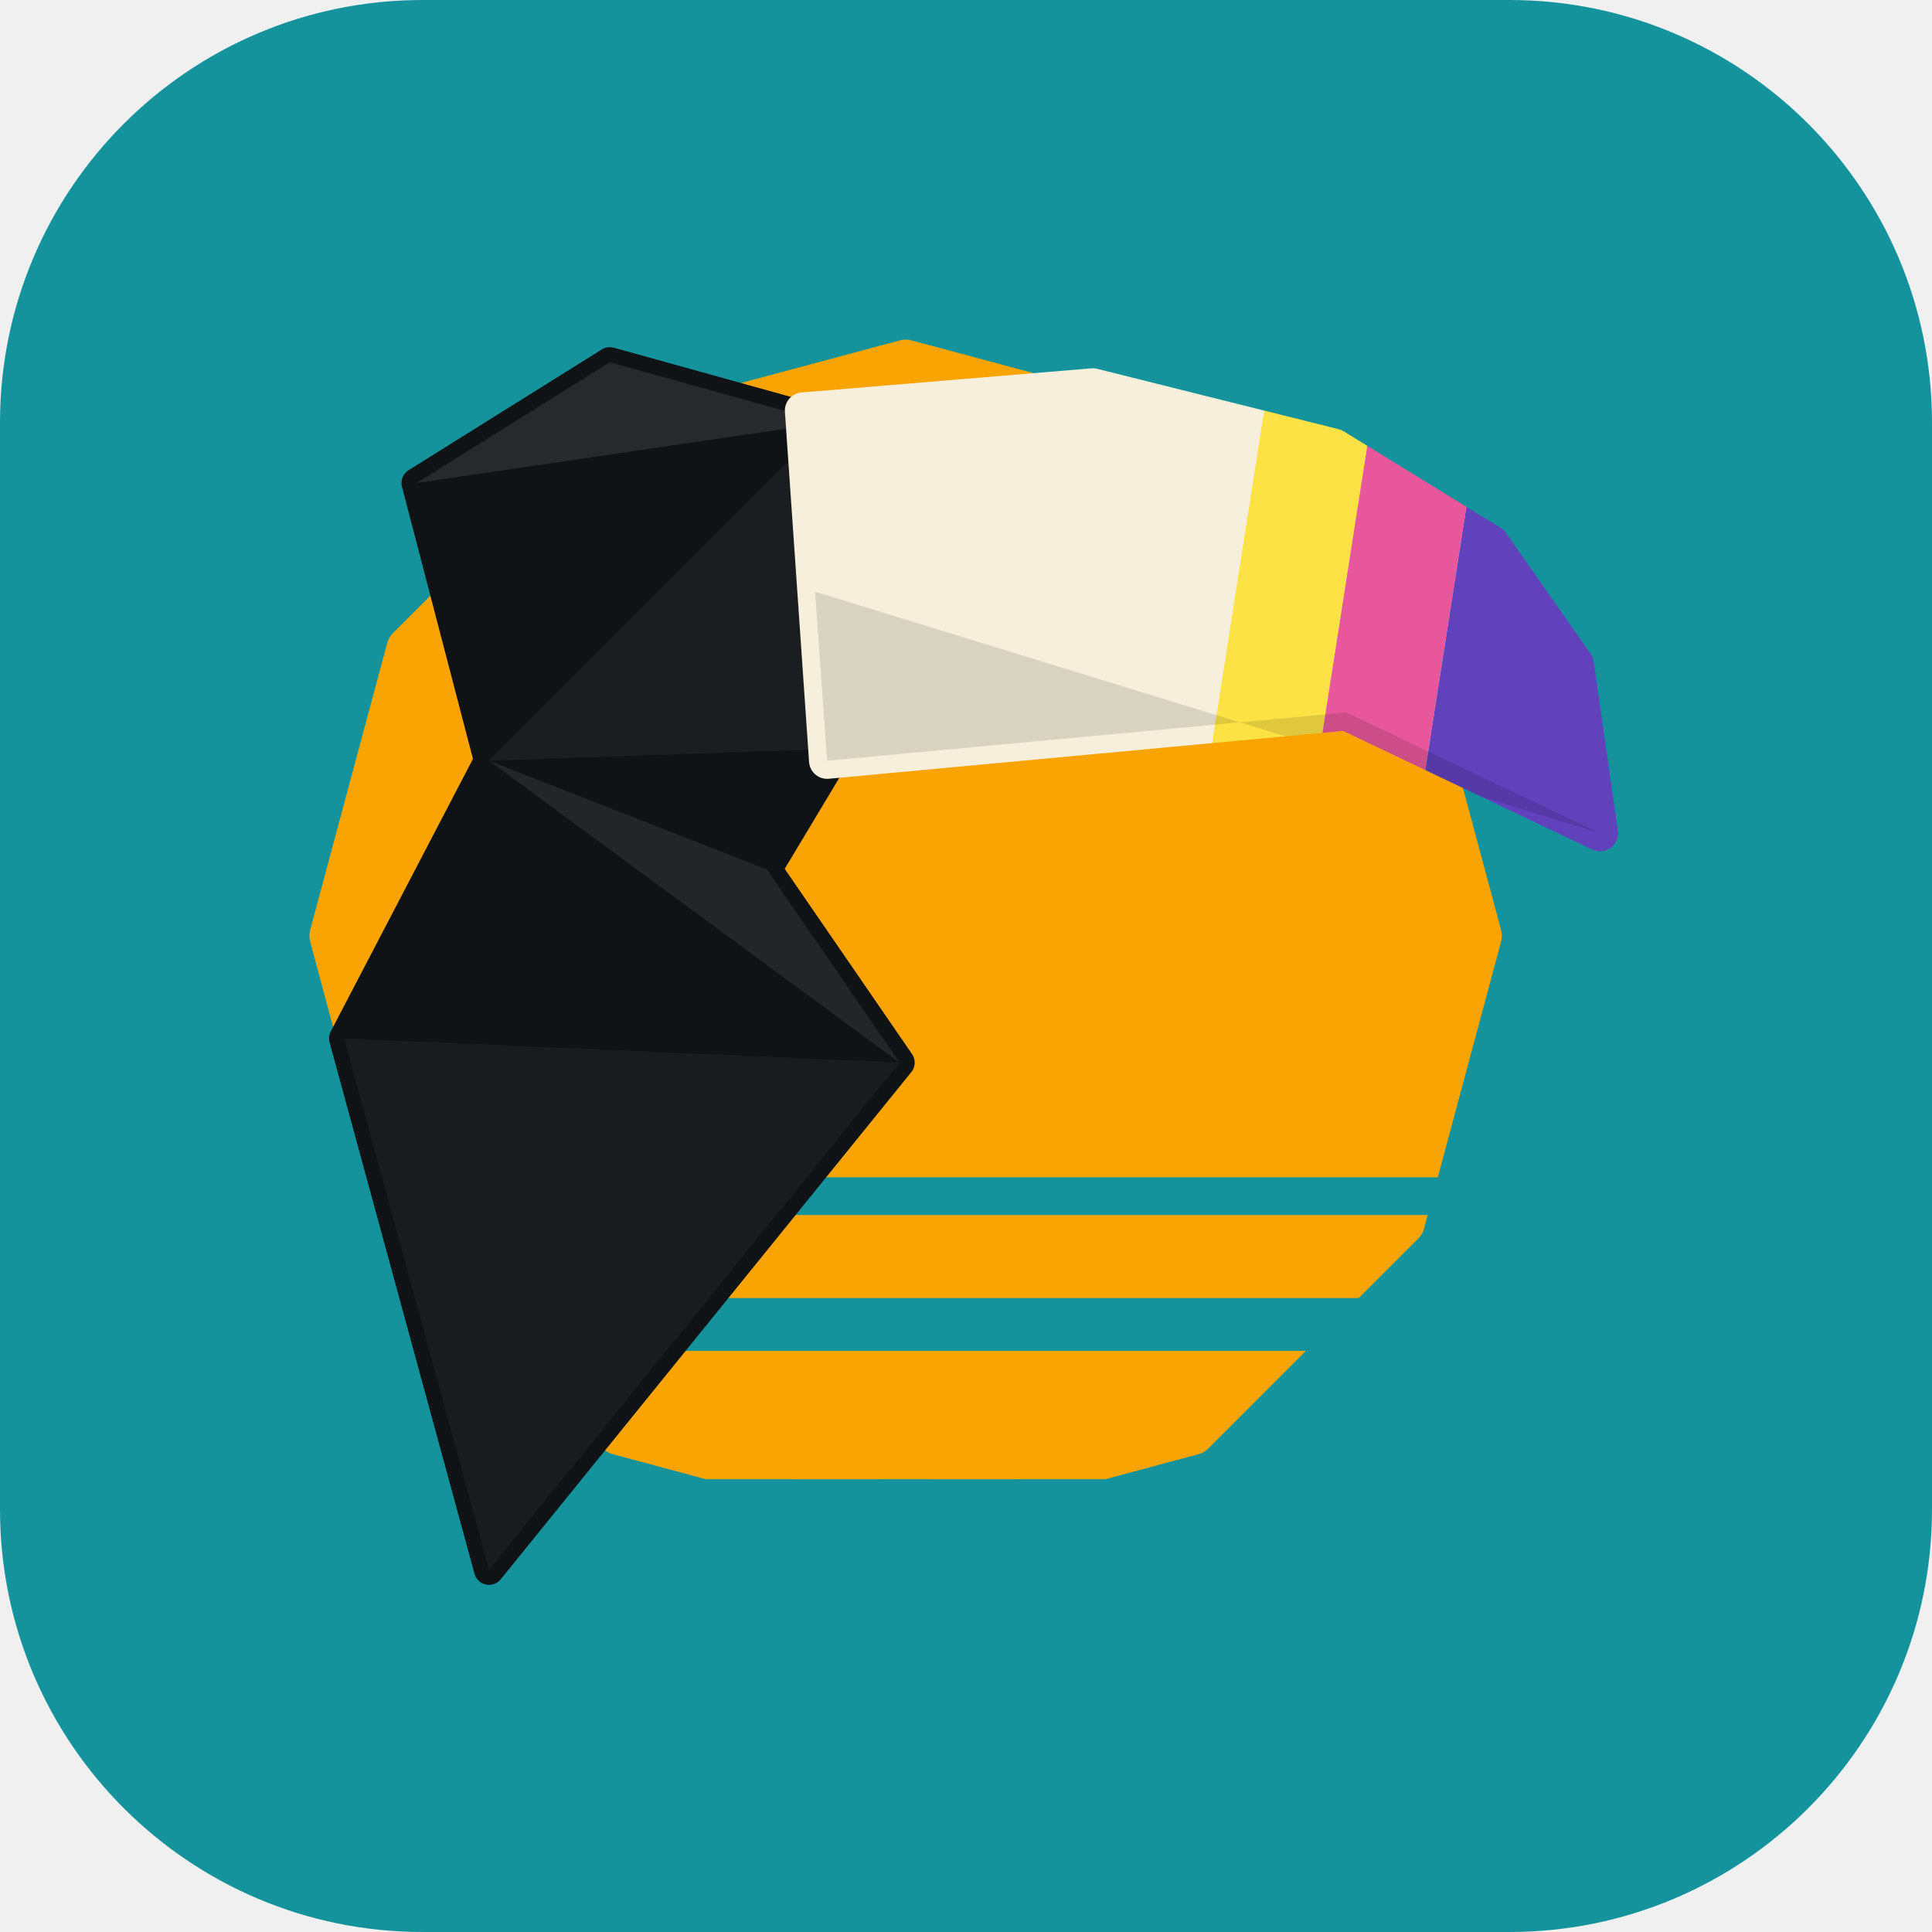
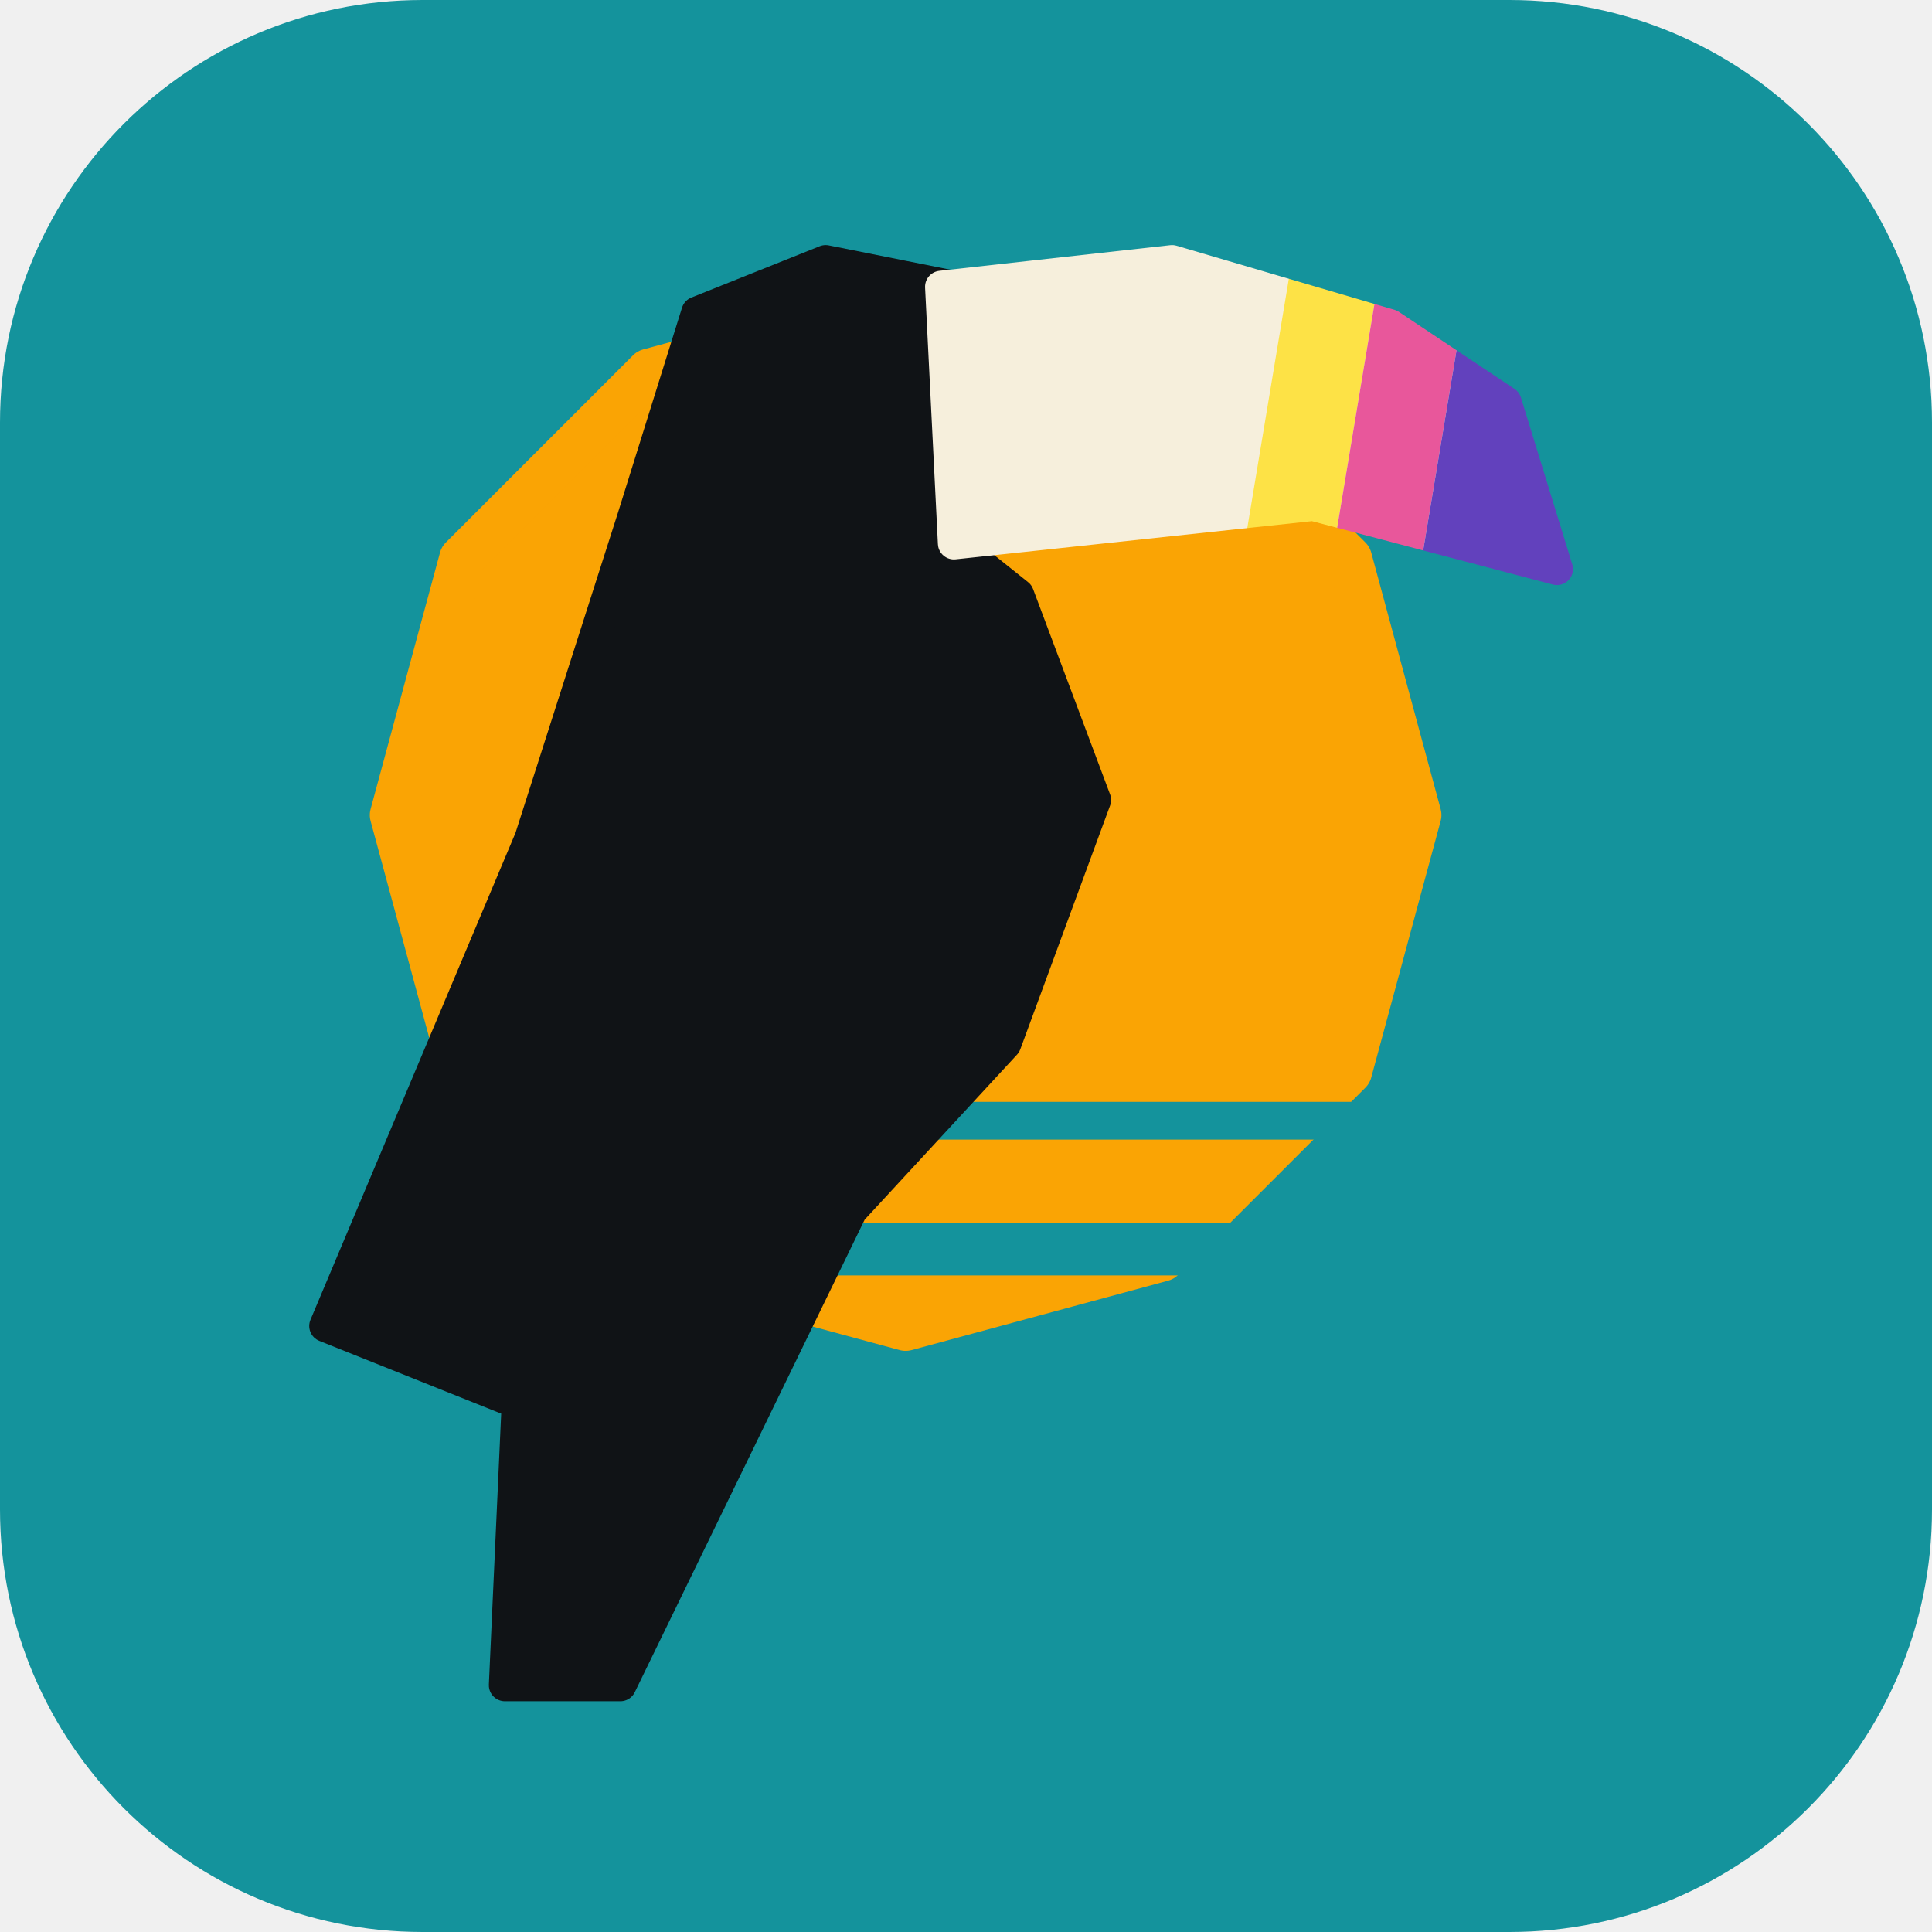
<svg xmlns="http://www.w3.org/2000/svg" viewBox="0 0 128 128" width="512" height="512">
  <rect width="128" height="128" rx="28" fill="#14939c" />
  <clipPath id="sky">
-     <rect width="128" height="98" />
+     <rect width="128" height="92" />
  </clipPath>
  <g clip-path="url(#sky)">
-     <polygon points="60.0,24.0 79.0,29.1 92.9,43.0 98.0,62.0 92.9,81.0 79.0,94.9 60.0,100.0 41.0,94.9 27.1,81.0 22.0,62.0 27.1,43.0 41.0,29.1" fill="#faa404" stroke="#faa404" stroke-width="3" stroke-linejoin="round" />
-     <rect x="0" y="78" width="128" height="2.5" fill="#14939c" />
-     <rect x="0" y="86" width="128" height="3.5" fill="#14939c" />
+     <polygon points="60.0,20.0 77.0,24.6 89.4,37.0 94.0,54.0 89.4,71.0 77.0,83.4 60.0,88.0 43.0,83.4 30.6,71.0 26.0,54.0 30.6,37.0 43.0,24.6" fill="#faa404" stroke="#faa404" stroke-width="3" stroke-linejoin="round" />
+     <rect x="0" y="73" width="128" height="2.5" fill="#14939c" />
+     <rect x="0" y="81" width="128" height="3.5" fill="#14939c" />
  </g>
-   <g transform="translate(8.4 12.8) scale(0.8)">
+   <g transform="translate(2.0 8.8) scale(0.85)">
    <defs>
      <mask id="beak" maskUnits="userSpaceOnUse" x="0" y="0" width="128" height="128">
-         <polygon points="56,18 80,16 100,21 113,29 120,39 122,53 101,43 58,47" fill="#fff" stroke="#fff" stroke-width="3" stroke-linejoin="round" />
+         <polygon points="71,12 89,10 106,15 115,21 119,34 100,29 72,32" fill="#fff" stroke="#fff" stroke-width="2.5" stroke-linejoin="round" />
      </mask>
-       <clipPath id="body">
-         <polygon points="40,14 58,19 59,46 53,56 64,72 30,114 18,70 30,47 24,24" />
-       </clipPath>
    </defs>
-     <polygon points="40,14 58,19 59,46 53,56 64,72 30,114 18,70 30,47 24,24" fill="#101316" stroke="#101316" stroke-width="2.5" stroke-linejoin="round" />
-     <g clip-path="url(#body)">
-       <polygon points="24,24 40,14 58,19" fill="#fff" fill-opacity="0.1" />
-       <polygon points="58,19 59,46 30,47" fill="#fff" fill-opacity="0.05" />
-       <polygon points="30,47 53,56 64,72" fill="#fff" fill-opacity="0.08" />
-       <polygon points="18,70 64,72 30,114" fill="#fff" fill-opacity="0.04" />
-     </g>
+     <polygon points="62,10 72,12 72,32 77,36 83,52 76,71 64,84 46,121 37,121 38,99 23,93 39,55 47,30 52,14" fill="#101316" stroke="#101316" stroke-width="2.5" stroke-linejoin="round" />
    <g mask="url(#beak)">
-       <rect x="40" y="0" width="90" height="64" fill="#f6efdc" />
-       <polygon points="97,0 106,0 96,64 87,64" fill="#fde246" />
-       <polygon points="106,0 115,0 105,64 96,64" fill="#e8579b" />
-       <polygon points="115,0 135,0 125,64 105,64" fill="#6241bd" />
-       <polygon points="57,33 122,53 101,43 58,47" fill="#000" fill-opacity="0.12" />
+       <rect x="60" y="0" width="70" height="48" fill="#f6efdc" />
+       <polygon points="100,0 107,0 99,48 92,48" fill="#fde246" />
+       <polygon points="107,0 114,0 106,48 99,48" fill="#e8579b" />
+       <polygon points="114,0 134,0 126,48 106,48" fill="#6241bd" />
    </g>
  </g>
</svg>
